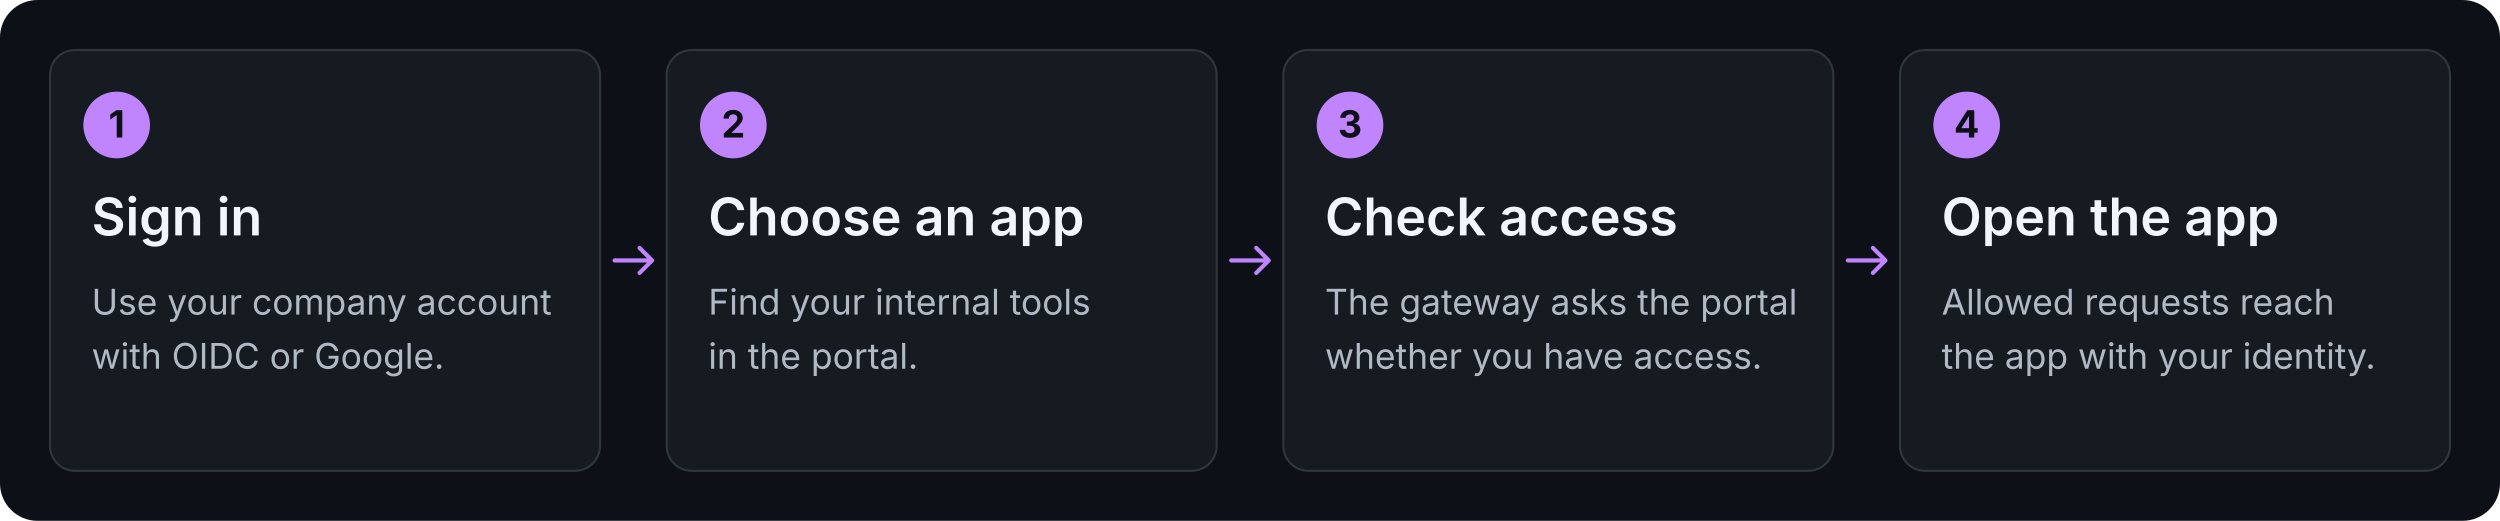
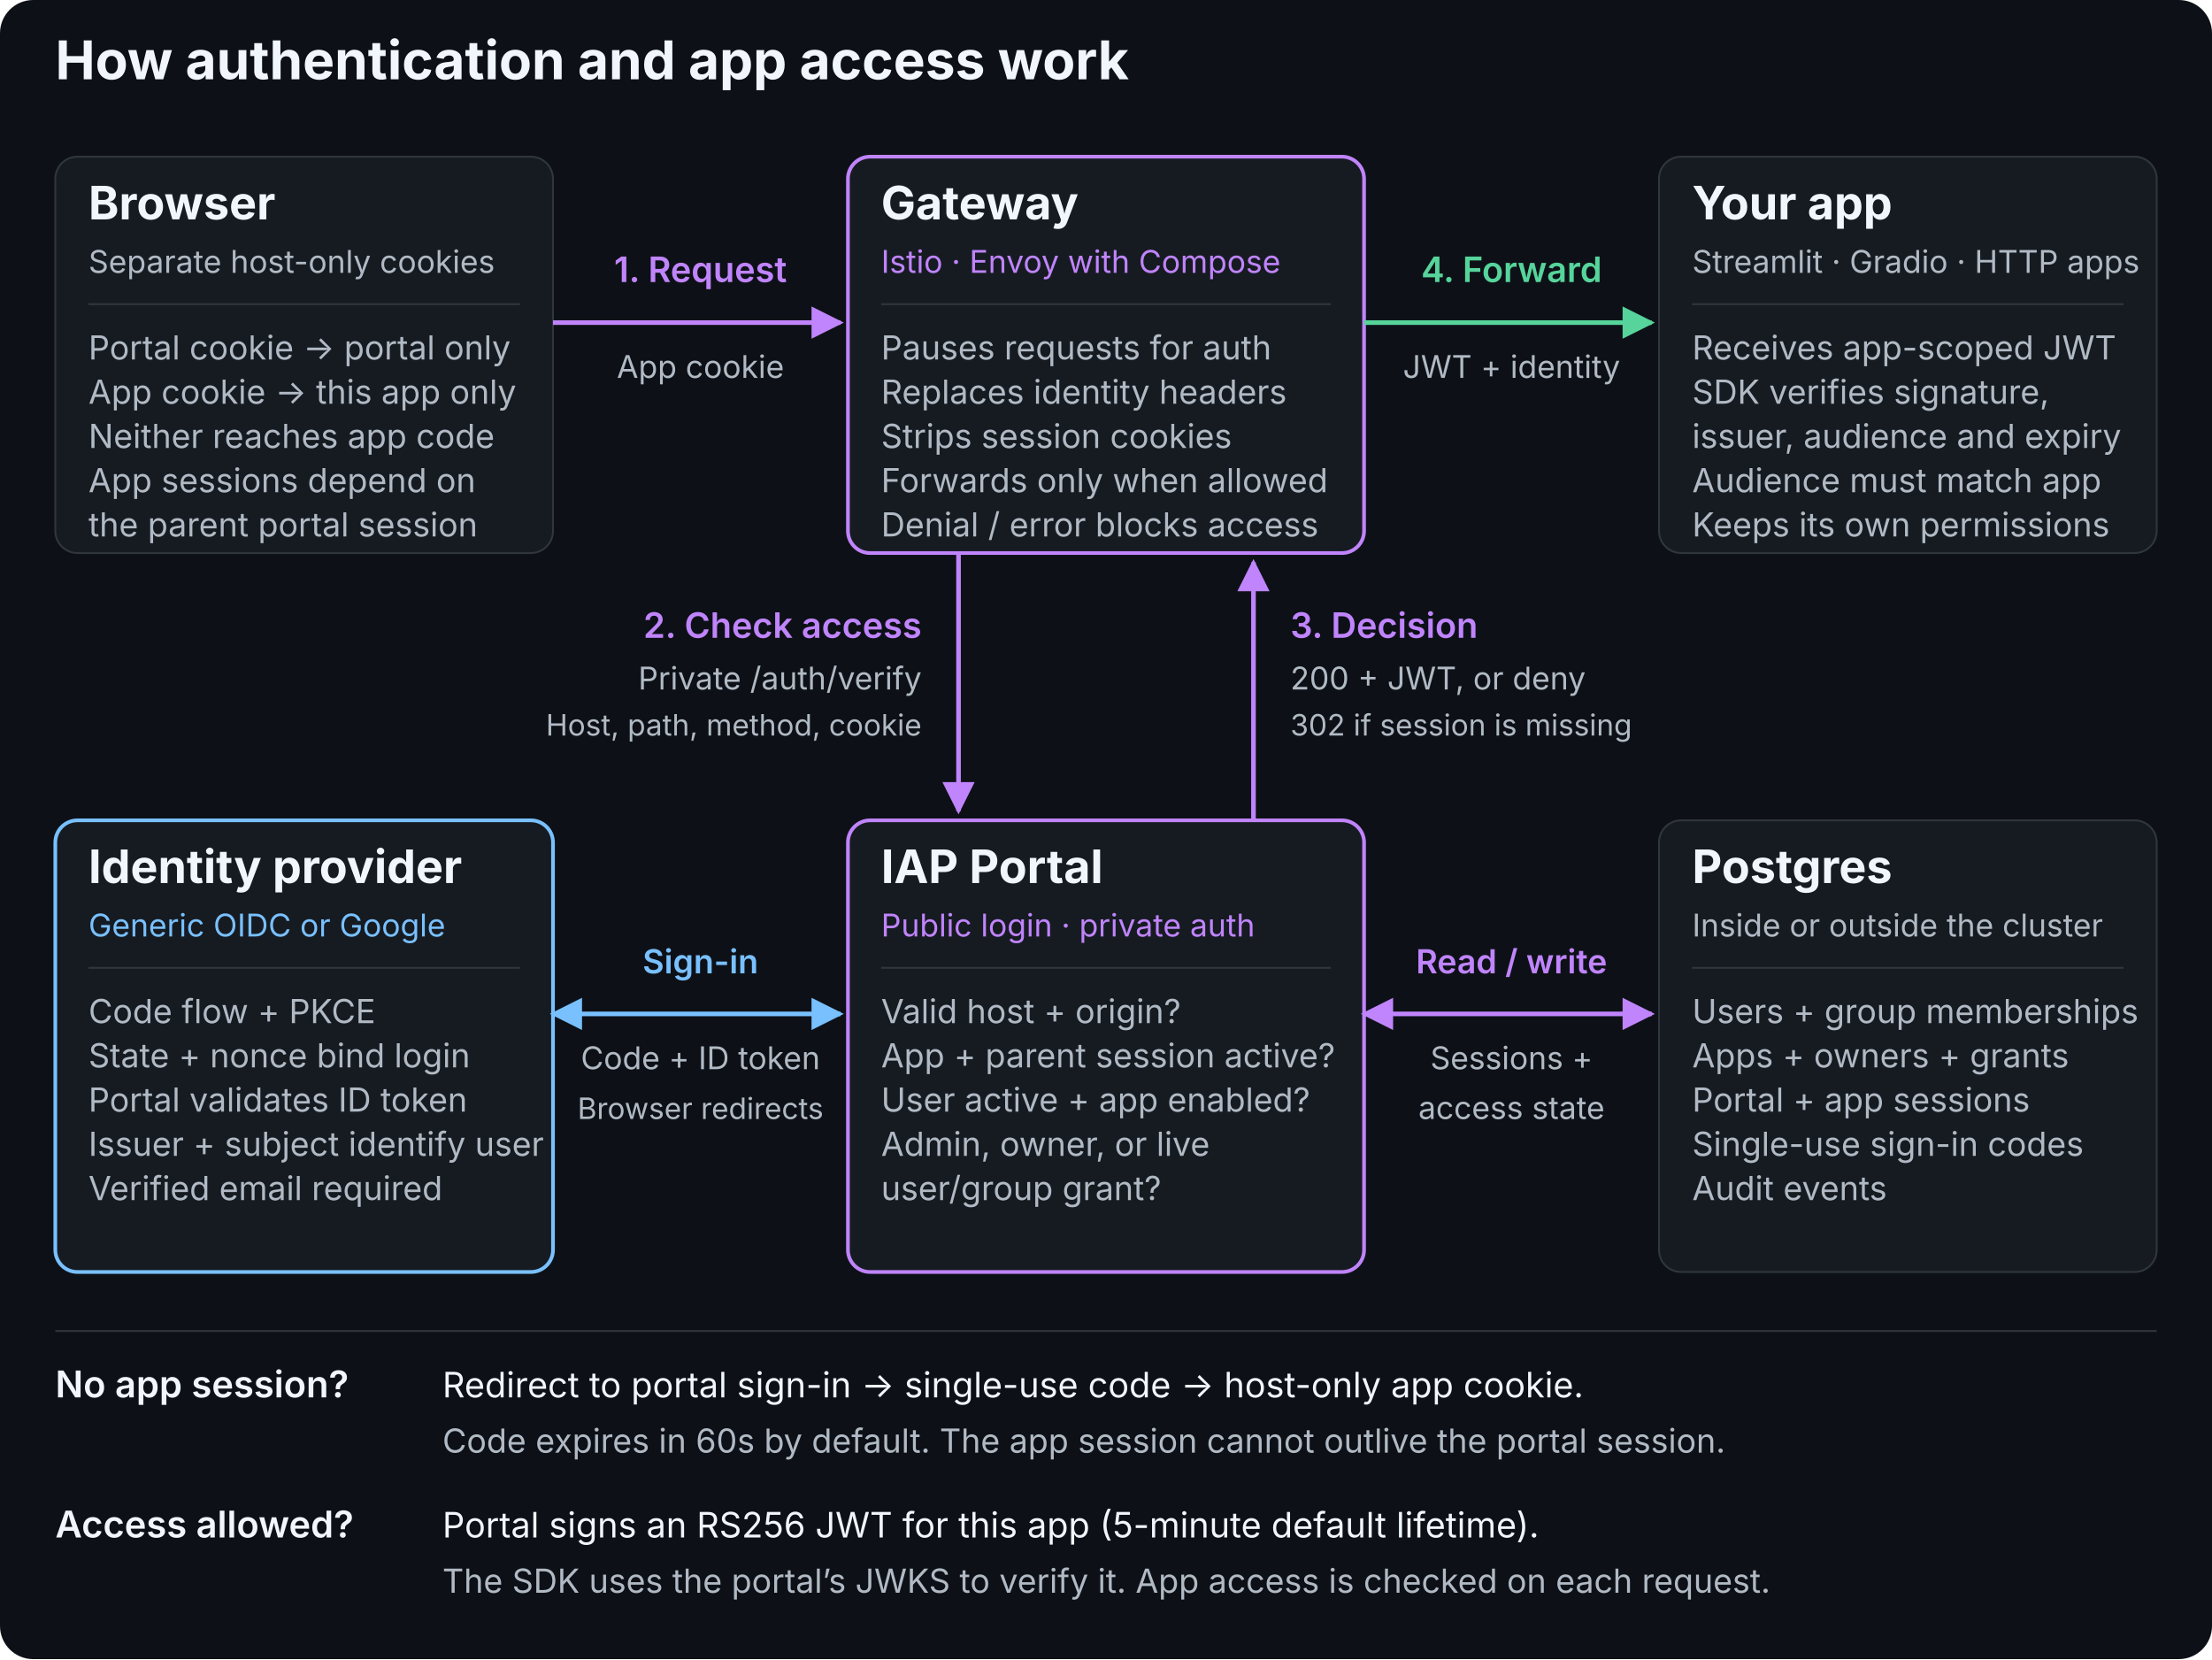
- <svg xmlns="http://www.w3.org/2000/svg" viewBox="0 0 1200 250" role="img" aria-label="From sign-in to an internal app in four steps">
-   <rect width="1200" height="250" rx="18" fill="#0d1117" />
+ <svg xmlns="http://www.w3.org/2000/svg" viewBox="0 0 1200 900" role="img" aria-labelledby="title desc">
+   <defs>
+     <marker id="auth" viewBox="0 0 10 10" refX="9" refY="5" markerWidth="7" markerHeight="7" orient="auto-start-reverse">
+       <path d="M0 0 10 5 0 10Z" fill="#c084fc" />
+     </marker>
+     <marker id="login" viewBox="0 0 10 10" refX="9" refY="5" markerWidth="7" markerHeight="7" orient="auto-start-reverse">
+       <path d="M0 0 10 5 0 10Z" fill="#79c0ff" />
+     </marker>
+     <marker id="allow" viewBox="0 0 10 10" refX="9" refY="5" markerWidth="7" markerHeight="7" orient="auto-start-reverse">
+       <path d="M0 0 10 5 0 10Z" fill="#56d49b" />
+     </marker>
+   </defs>
+   <rect width="1200" height="900" rx="18" fill="#0d1117" />
  <g font-family="-apple-system,BlinkMacSystemFont,Segoe UI,sans-serif">
-     <rect x="24" y="24" width="264" height="202" rx="12" fill="#161b22" stroke="#30363d" />
-     <circle cx="56" cy="60" r="16" fill="#c084fc" />
-     <text x="56" y="66" text-anchor="middle" fill="#0d1117" font-size="18" font-weight="700">1</text>
-     <text x="44" y="113" fill="#f0f6fc" font-size="25" font-weight="600">Sign in</text>
-     <text x="44" y="151" fill="#b1bac4" font-size="17">Use your company account</text>
-     <text x="44" y="177" fill="#b1bac4" font-size="17">with OIDC or Google.</text>
-     <path d="M295 125h18m-6-6 6 6-6 6" fill="none" stroke="#c084fc" stroke-width="2" stroke-linecap="round" stroke-linejoin="round" />
-     <rect x="320" y="24" width="264" height="202" rx="12" fill="#161b22" stroke="#30363d" />
-     <circle cx="352" cy="60" r="16" fill="#c084fc" />
-     <text x="352" y="66" text-anchor="middle" fill="#0d1117" font-size="18" font-weight="700">2</text>
-     <text x="340" y="113" fill="#f0f6fc" font-size="25" font-weight="600">Choose an app</text>
-     <text x="340" y="151" fill="#b1bac4" font-size="17">Find your internal tools</text>
-     <text x="340" y="177" fill="#b1bac4" font-size="17">in the portal.</text>
-     <path d="M591 125h18m-6-6 6 6-6 6" fill="none" stroke="#c084fc" stroke-width="2" stroke-linecap="round" stroke-linejoin="round" />
-     <rect x="616" y="24" width="264" height="202" rx="12" fill="#161b22" stroke="#30363d" />
-     <circle cx="648" cy="60" r="16" fill="#c084fc" />
-     <text x="648" y="66" text-anchor="middle" fill="#0d1117" font-size="18" font-weight="700">3</text>
-     <text x="636" y="113" fill="#f0f6fc" font-size="25" font-weight="600">Check access</text>
-     <text x="636" y="151" fill="#b1bac4" font-size="17">The gateway asks the portal</text>
-     <text x="636" y="177" fill="#b1bac4" font-size="17">whether you have access.</text>
-     <path d="M887 125h18m-6-6 6 6-6 6" fill="none" stroke="#c084fc" stroke-width="2" stroke-linecap="round" stroke-linejoin="round" />
-     <rect x="912" y="24" width="264" height="202" rx="12" fill="#161b22" stroke="#30363d" />
-     <circle cx="944" cy="60" r="16" fill="#c084fc" />
-     <text x="944" y="66" text-anchor="middle" fill="#0d1117" font-size="18" font-weight="700">4</text>
-     <text x="932" y="113" fill="#f0f6fc" font-size="25" font-weight="600">Open the app</text>
-     <text x="932" y="151" fill="#b1bac4" font-size="17">Allowed requests reach</text>
-     <text x="932" y="177" fill="#b1bac4" font-size="17">the app with your identity.</text>
+     <text x="30" y="43" font-size="29" fill="#f0f6fc" text-anchor="start" font-weight="650">How authentication and app access work</text>
+     <rect x="30" y="85" width="270" height="215" rx="12" fill="#161b22" stroke="#30363d" stroke-width="1" />
+     <text x="48" y="119" font-size="25" fill="#f0f6fc" text-anchor="start" font-weight="650">Browser</text>
+     <text x="48" y="148" font-size="17" fill="#b1bac4" text-anchor="start" font-weight="400">Separate host-only cookies</text>
+     <path d="M48 165H282" stroke="#30363d" />
+     <text x="48" y="195" font-size="18" fill="#b1bac4" text-anchor="start" font-weight="400">Portal cookie → portal only</text>
+     <text x="48" y="219" font-size="18" fill="#b1bac4" text-anchor="start" font-weight="400">App cookie → this app only</text>
+     <text x="48" y="243" font-size="18" fill="#b1bac4" text-anchor="start" font-weight="400">Neither reaches app code</text>
+     <text x="48" y="267" font-size="18" fill="#b1bac4" text-anchor="start" font-weight="400">App sessions depend on</text>
+     <text x="48" y="291" font-size="18" fill="#b1bac4" text-anchor="start" font-weight="400">the parent portal session</text>
+     <rect x="460" y="85" width="280" height="215" rx="12" fill="#161b22" stroke="#c084fc" stroke-width="2" />
+     <text x="478" y="119" font-size="25" fill="#f0f6fc" text-anchor="start" font-weight="650">Gateway</text>
+     <text x="478" y="148" font-size="17" fill="#c084fc" text-anchor="start" font-weight="400">Istio · Envoy with Compose</text>
+     <path d="M478 165H722" stroke="#30363d" />
+     <text x="478" y="195" font-size="18" fill="#b1bac4" text-anchor="start" font-weight="400">Pauses requests for auth</text>
+     <text x="478" y="219" font-size="18" fill="#b1bac4" text-anchor="start" font-weight="400">Replaces identity headers</text>
+     <text x="478" y="243" font-size="18" fill="#b1bac4" text-anchor="start" font-weight="400">Strips session cookies</text>
+     <text x="478" y="267" font-size="18" fill="#b1bac4" text-anchor="start" font-weight="400">Forwards only when allowed</text>
+     <text x="478" y="291" font-size="18" fill="#b1bac4" text-anchor="start" font-weight="400">Denial / error blocks access</text>
+     <rect x="900" y="85" width="270" height="215" rx="12" fill="#161b22" stroke="#30363d" stroke-width="1" />
+     <text x="918" y="119" font-size="25" fill="#f0f6fc" text-anchor="start" font-weight="650">Your app</text>
+     <text x="918" y="148" font-size="17" fill="#b1bac4" text-anchor="start" font-weight="400">Streamlit · Gradio · HTTP apps</text>
+     <path d="M918 165H1152" stroke="#30363d" />
+     <text x="918" y="195" font-size="18" fill="#b1bac4" text-anchor="start" font-weight="400">Receives app-scoped JWT</text>
+     <text x="918" y="219" font-size="18" fill="#b1bac4" text-anchor="start" font-weight="400">SDK verifies signature,</text>
+     <text x="918" y="243" font-size="18" fill="#b1bac4" text-anchor="start" font-weight="400">issuer, audience and expiry</text>
+     <text x="918" y="267" font-size="18" fill="#b1bac4" text-anchor="start" font-weight="400">Audience must match app</text>
+     <text x="918" y="291" font-size="18" fill="#b1bac4" text-anchor="start" font-weight="400">Keeps its own permissions</text>
+     <path d="M300 175H456" fill="none" stroke="#c084fc" stroke-width="2.5" marker-end="url(#auth)" />
+     <text x="380" y="153" font-size="19" fill="#c084fc" text-anchor="middle" font-weight="600">1. Request</text>
+     <text x="380" y="205" font-size="17" fill="#b1bac4" text-anchor="middle" font-weight="400">App cookie</text>
+     <path d="M740 175H896" fill="none" stroke="#56d49b" stroke-width="2.5" marker-end="url(#allow)" />
+     <text x="820" y="153" font-size="19" fill="#56d49b" text-anchor="middle" font-weight="600">4. Forward</text>
+     <text x="820" y="205" font-size="17" fill="#b1bac4" text-anchor="middle" font-weight="400">JWT + identity</text>
+     <path d="M520 300V440" fill="none" stroke="#c084fc" stroke-width="2.5" marker-end="url(#auth)" />
+     <text x="500" y="346" font-size="19" fill="#c084fc" text-anchor="end" font-weight="600">2. Check access</text>
+     <text x="500" y="374" font-size="17" fill="#b1bac4" text-anchor="end" font-weight="400">Private /auth/verify</text>
+     <text x="500" y="399" font-size="16" fill="#b1bac4" text-anchor="end" font-weight="400">Host, path, method, cookie</text>
+     <path d="M680 445V305" fill="none" stroke="#c084fc" stroke-width="2.5" marker-end="url(#auth)" />
+     <text x="700" y="346" font-size="19" fill="#c084fc" text-anchor="start" font-weight="600">3. Decision</text>
+     <text x="700" y="374" font-size="17" fill="#b1bac4" text-anchor="start" font-weight="400">200 + JWT, or deny</text>
+     <text x="700" y="399" font-size="16" fill="#b1bac4" text-anchor="start" font-weight="400">302 if session is missing</text>
+     <rect x="30" y="445" width="270" height="245" rx="12" fill="#161b22" stroke="#79c0ff" stroke-width="2" />
+     <text x="48" y="479" font-size="25" fill="#f0f6fc" text-anchor="start" font-weight="650">Identity provider</text>
+     <text x="48" y="508" font-size="17" fill="#79c0ff" text-anchor="start" font-weight="400">Generic OIDC or Google</text>
+     <path d="M48 525H282" stroke="#30363d" />
+     <text x="48" y="555" font-size="18" fill="#b1bac4" text-anchor="start" font-weight="400">Code flow + PKCE</text>
+     <text x="48" y="579" font-size="18" fill="#b1bac4" text-anchor="start" font-weight="400">State + nonce bind login</text>
+     <text x="48" y="603" font-size="18" fill="#b1bac4" text-anchor="start" font-weight="400">Portal validates ID token</text>
+     <text x="48" y="627" font-size="18" fill="#b1bac4" text-anchor="start" font-weight="400">Issuer + subject identify user</text>
+     <text x="48" y="651" font-size="18" fill="#b1bac4" text-anchor="start" font-weight="400">Verified email required</text>
+     <rect x="460" y="445" width="280" height="245" rx="12" fill="#161b22" stroke="#c084fc" stroke-width="2" />
+     <text x="478" y="479" font-size="25" fill="#f0f6fc" text-anchor="start" font-weight="650">IAP Portal</text>
+     <text x="478" y="508" font-size="17" fill="#c084fc" text-anchor="start" font-weight="400">Public login · private auth</text>
+     <path d="M478 525H722" stroke="#30363d" />
+     <text x="478" y="555" font-size="18" fill="#b1bac4" text-anchor="start" font-weight="400">Valid host + origin?</text>
+     <text x="478" y="579" font-size="18" fill="#b1bac4" text-anchor="start" font-weight="400">App + parent session active?</text>
+     <text x="478" y="603" font-size="18" fill="#b1bac4" text-anchor="start" font-weight="400">User active + app enabled?</text>
+     <text x="478" y="627" font-size="18" fill="#b1bac4" text-anchor="start" font-weight="400">Admin, owner, or live</text>
+     <text x="478" y="651" font-size="18" fill="#b1bac4" text-anchor="start" font-weight="400">user/group grant?</text>
+     <rect x="900" y="445" width="270" height="245" rx="12" fill="#161b22" stroke="#30363d" stroke-width="1" />
+     <text x="918" y="479" font-size="25" fill="#f0f6fc" text-anchor="start" font-weight="650">Postgres</text>
+     <text x="918" y="508" font-size="17" fill="#b1bac4" text-anchor="start" font-weight="400">Inside or outside the cluster</text>
+     <path d="M918 525H1152" stroke="#30363d" />
+     <text x="918" y="555" font-size="18" fill="#b1bac4" text-anchor="start" font-weight="400">Users + group memberships</text>
+     <text x="918" y="579" font-size="18" fill="#b1bac4" text-anchor="start" font-weight="400">Apps + owners + grants</text>
+     <text x="918" y="603" font-size="18" fill="#b1bac4" text-anchor="start" font-weight="400">Portal + app sessions</text>
+     <text x="918" y="627" font-size="18" fill="#b1bac4" text-anchor="start" font-weight="400">Single-use sign-in codes</text>
+     <text x="918" y="651" font-size="18" fill="#b1bac4" text-anchor="start" font-weight="400">Audit events</text>
+     <path d="M300 550H456" fill="none" stroke="#79c0ff" stroke-width="2.5" marker-end="url(#login)" marker-start="url(#login)" />
+     <text x="380" y="528" font-size="18" fill="#79c0ff" text-anchor="middle" font-weight="600">Sign-in</text>
+     <text x="380" y="580" font-size="17" fill="#b1bac4" text-anchor="middle" font-weight="400">Code + ID token</text>
+     <text x="380" y="607" font-size="16" fill="#b1bac4" text-anchor="middle" font-weight="400">Browser redirects</text>
+     <path d="M740 550H896" fill="none" stroke="#c084fc" stroke-width="2.5" marker-end="url(#auth)" marker-start="url(#auth)" />
+     <text x="820" y="528" font-size="18" fill="#c084fc" text-anchor="middle" font-weight="600">Read / write</text>
+     <text x="820" y="580" font-size="17" fill="#b1bac4" text-anchor="middle" font-weight="400">Sessions +</text>
+     <text x="820" y="607" font-size="17" fill="#b1bac4" text-anchor="middle" font-weight="400">access state</text>
+     <path d="M30 722H1170" stroke="#30363d" />
+     <text x="30" y="758" font-size="20" fill="#f0f6fc" text-anchor="start" font-weight="600">No app session?</text>
+     <text x="240" y="758" font-size="19" fill="#f0f6fc" text-anchor="start" font-weight="400">Redirect to portal sign-in → single-use code → host-only app cookie.</text>
+     <text x="240" y="788" font-size="18" fill="#b1bac4" text-anchor="start" font-weight="400">Code expires in 60s by default. The app session cannot outlive the portal session.</text>
+     <text x="30" y="834" font-size="20" fill="#f0f6fc" text-anchor="start" font-weight="600">Access allowed?</text>
+     <text x="240" y="834" font-size="19" fill="#f0f6fc" text-anchor="start" font-weight="400">Portal signs an RS256 JWT for this app (5-minute default lifetime).</text>
+     <text x="240" y="864" font-size="18" fill="#b1bac4" text-anchor="start" font-weight="400">The SDK uses the portal’s JWKS to verify it. App access is checked on each request.</text>
  </g>
</svg>
